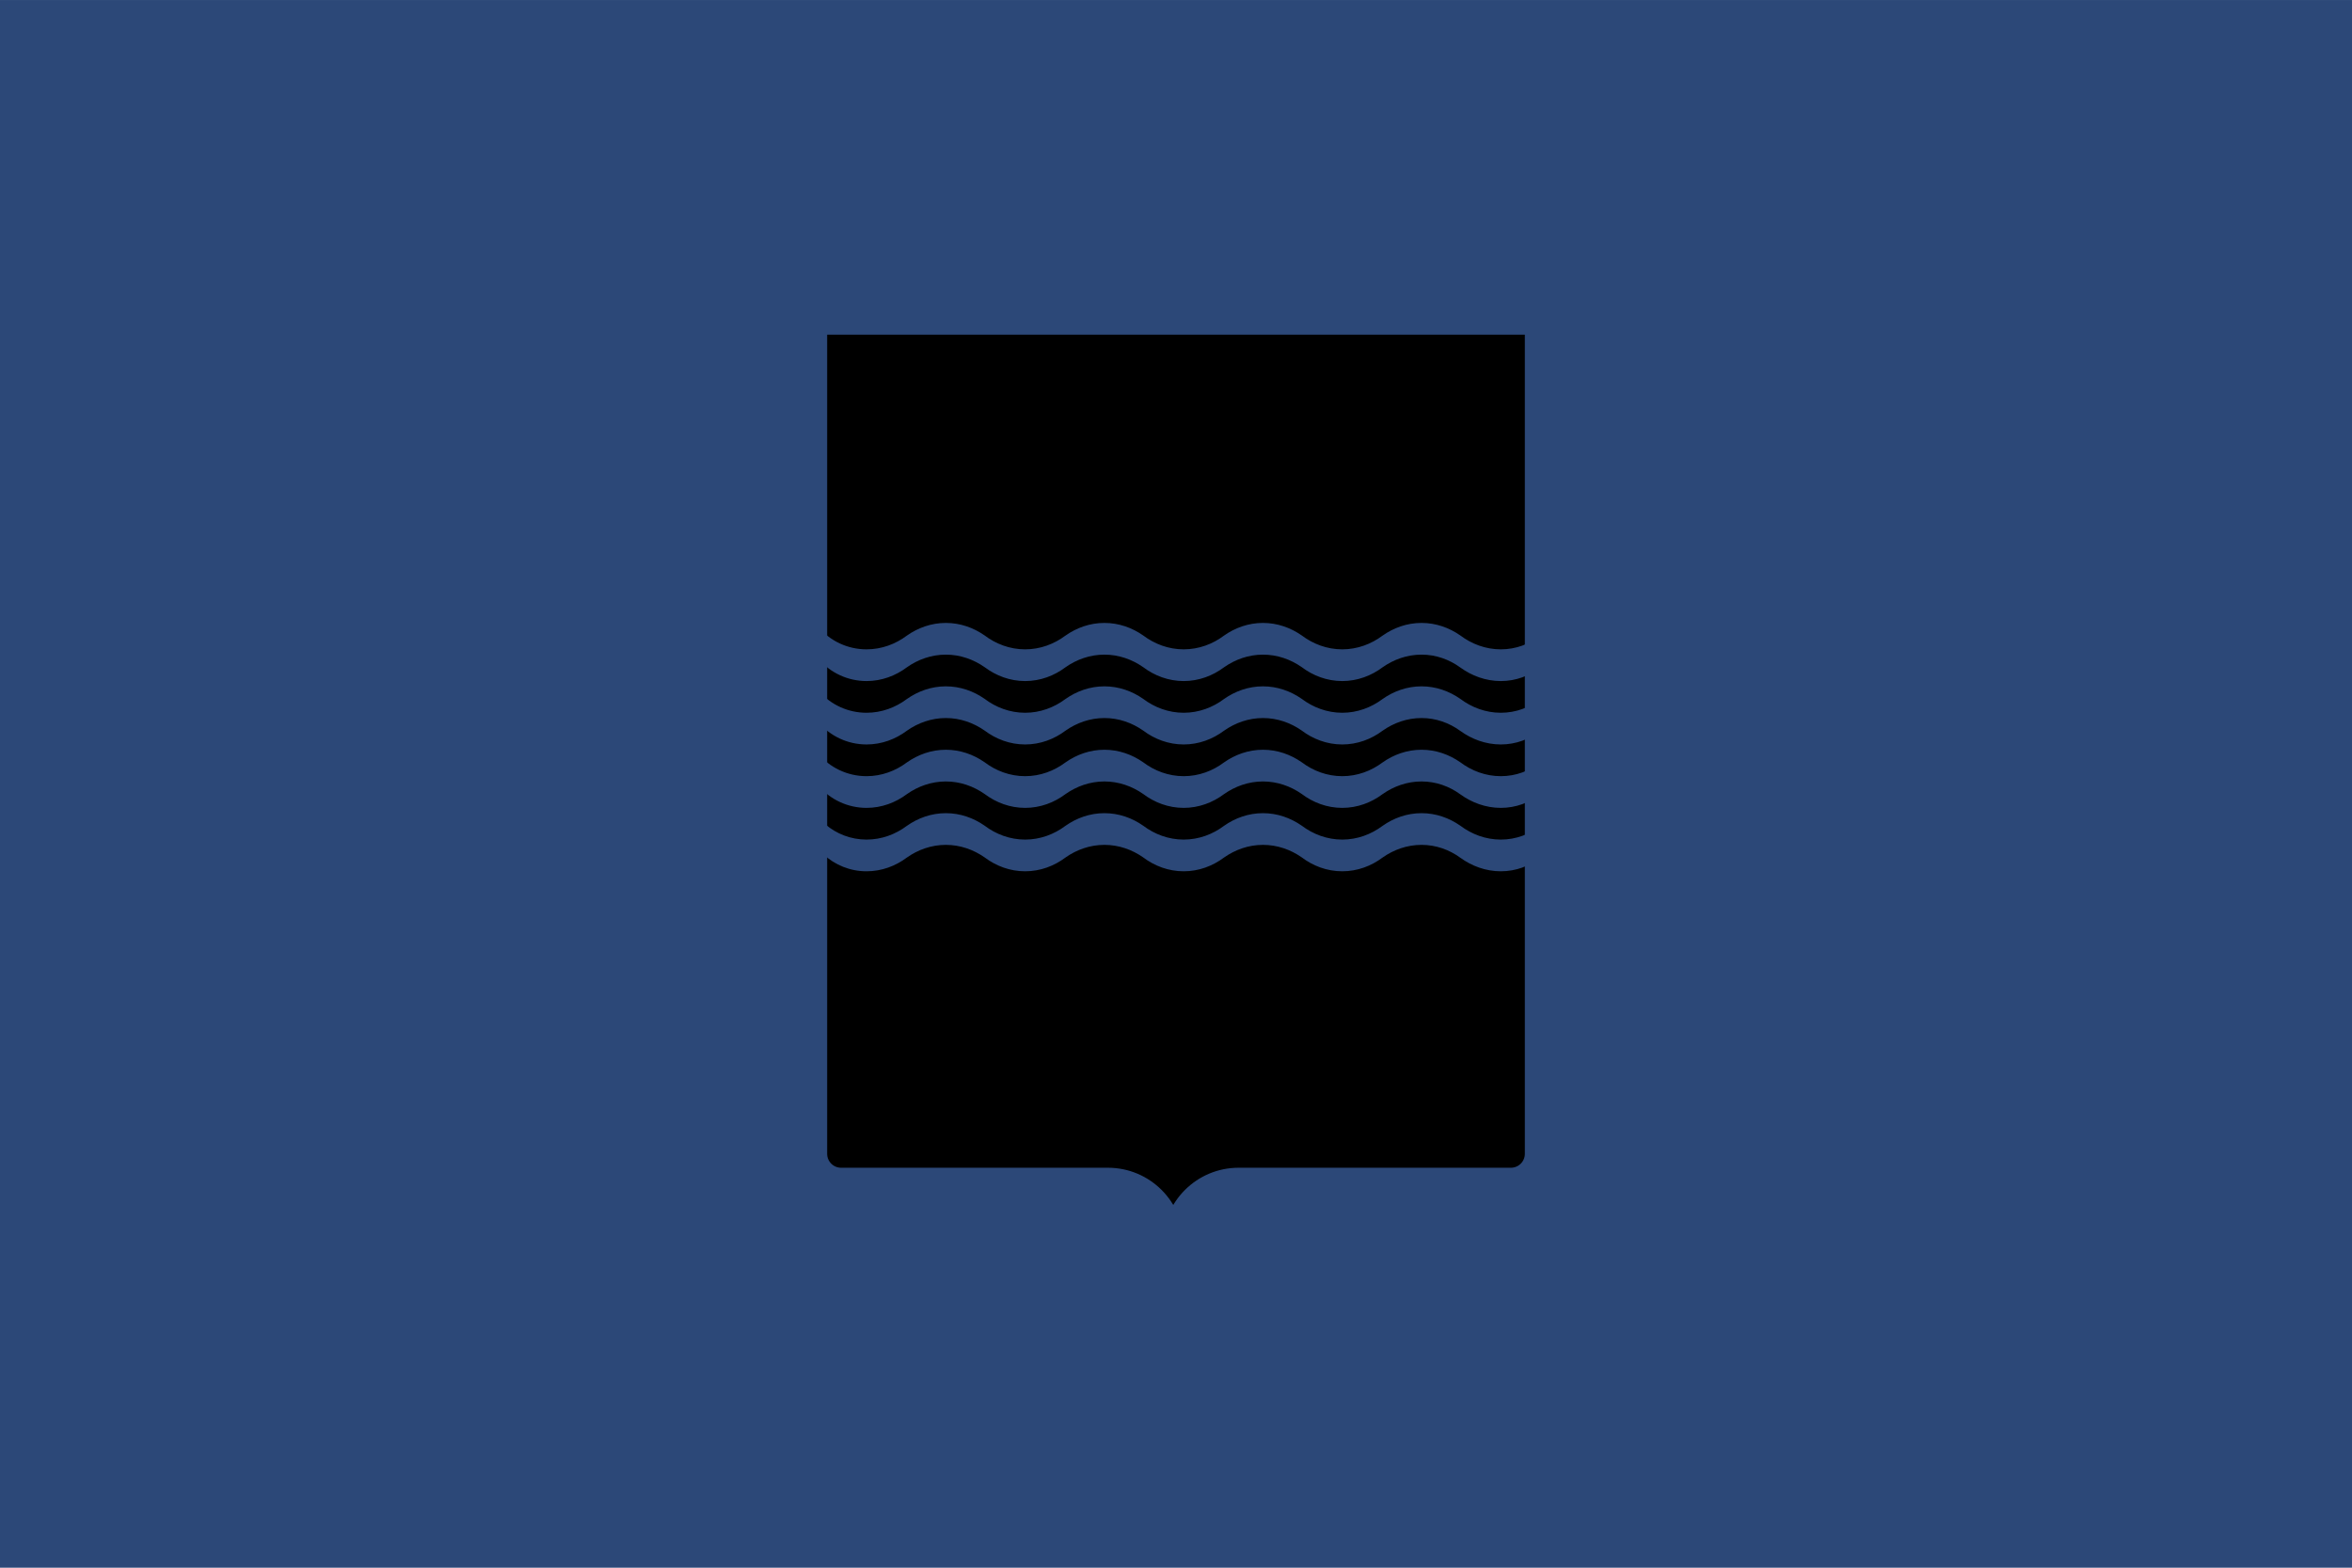
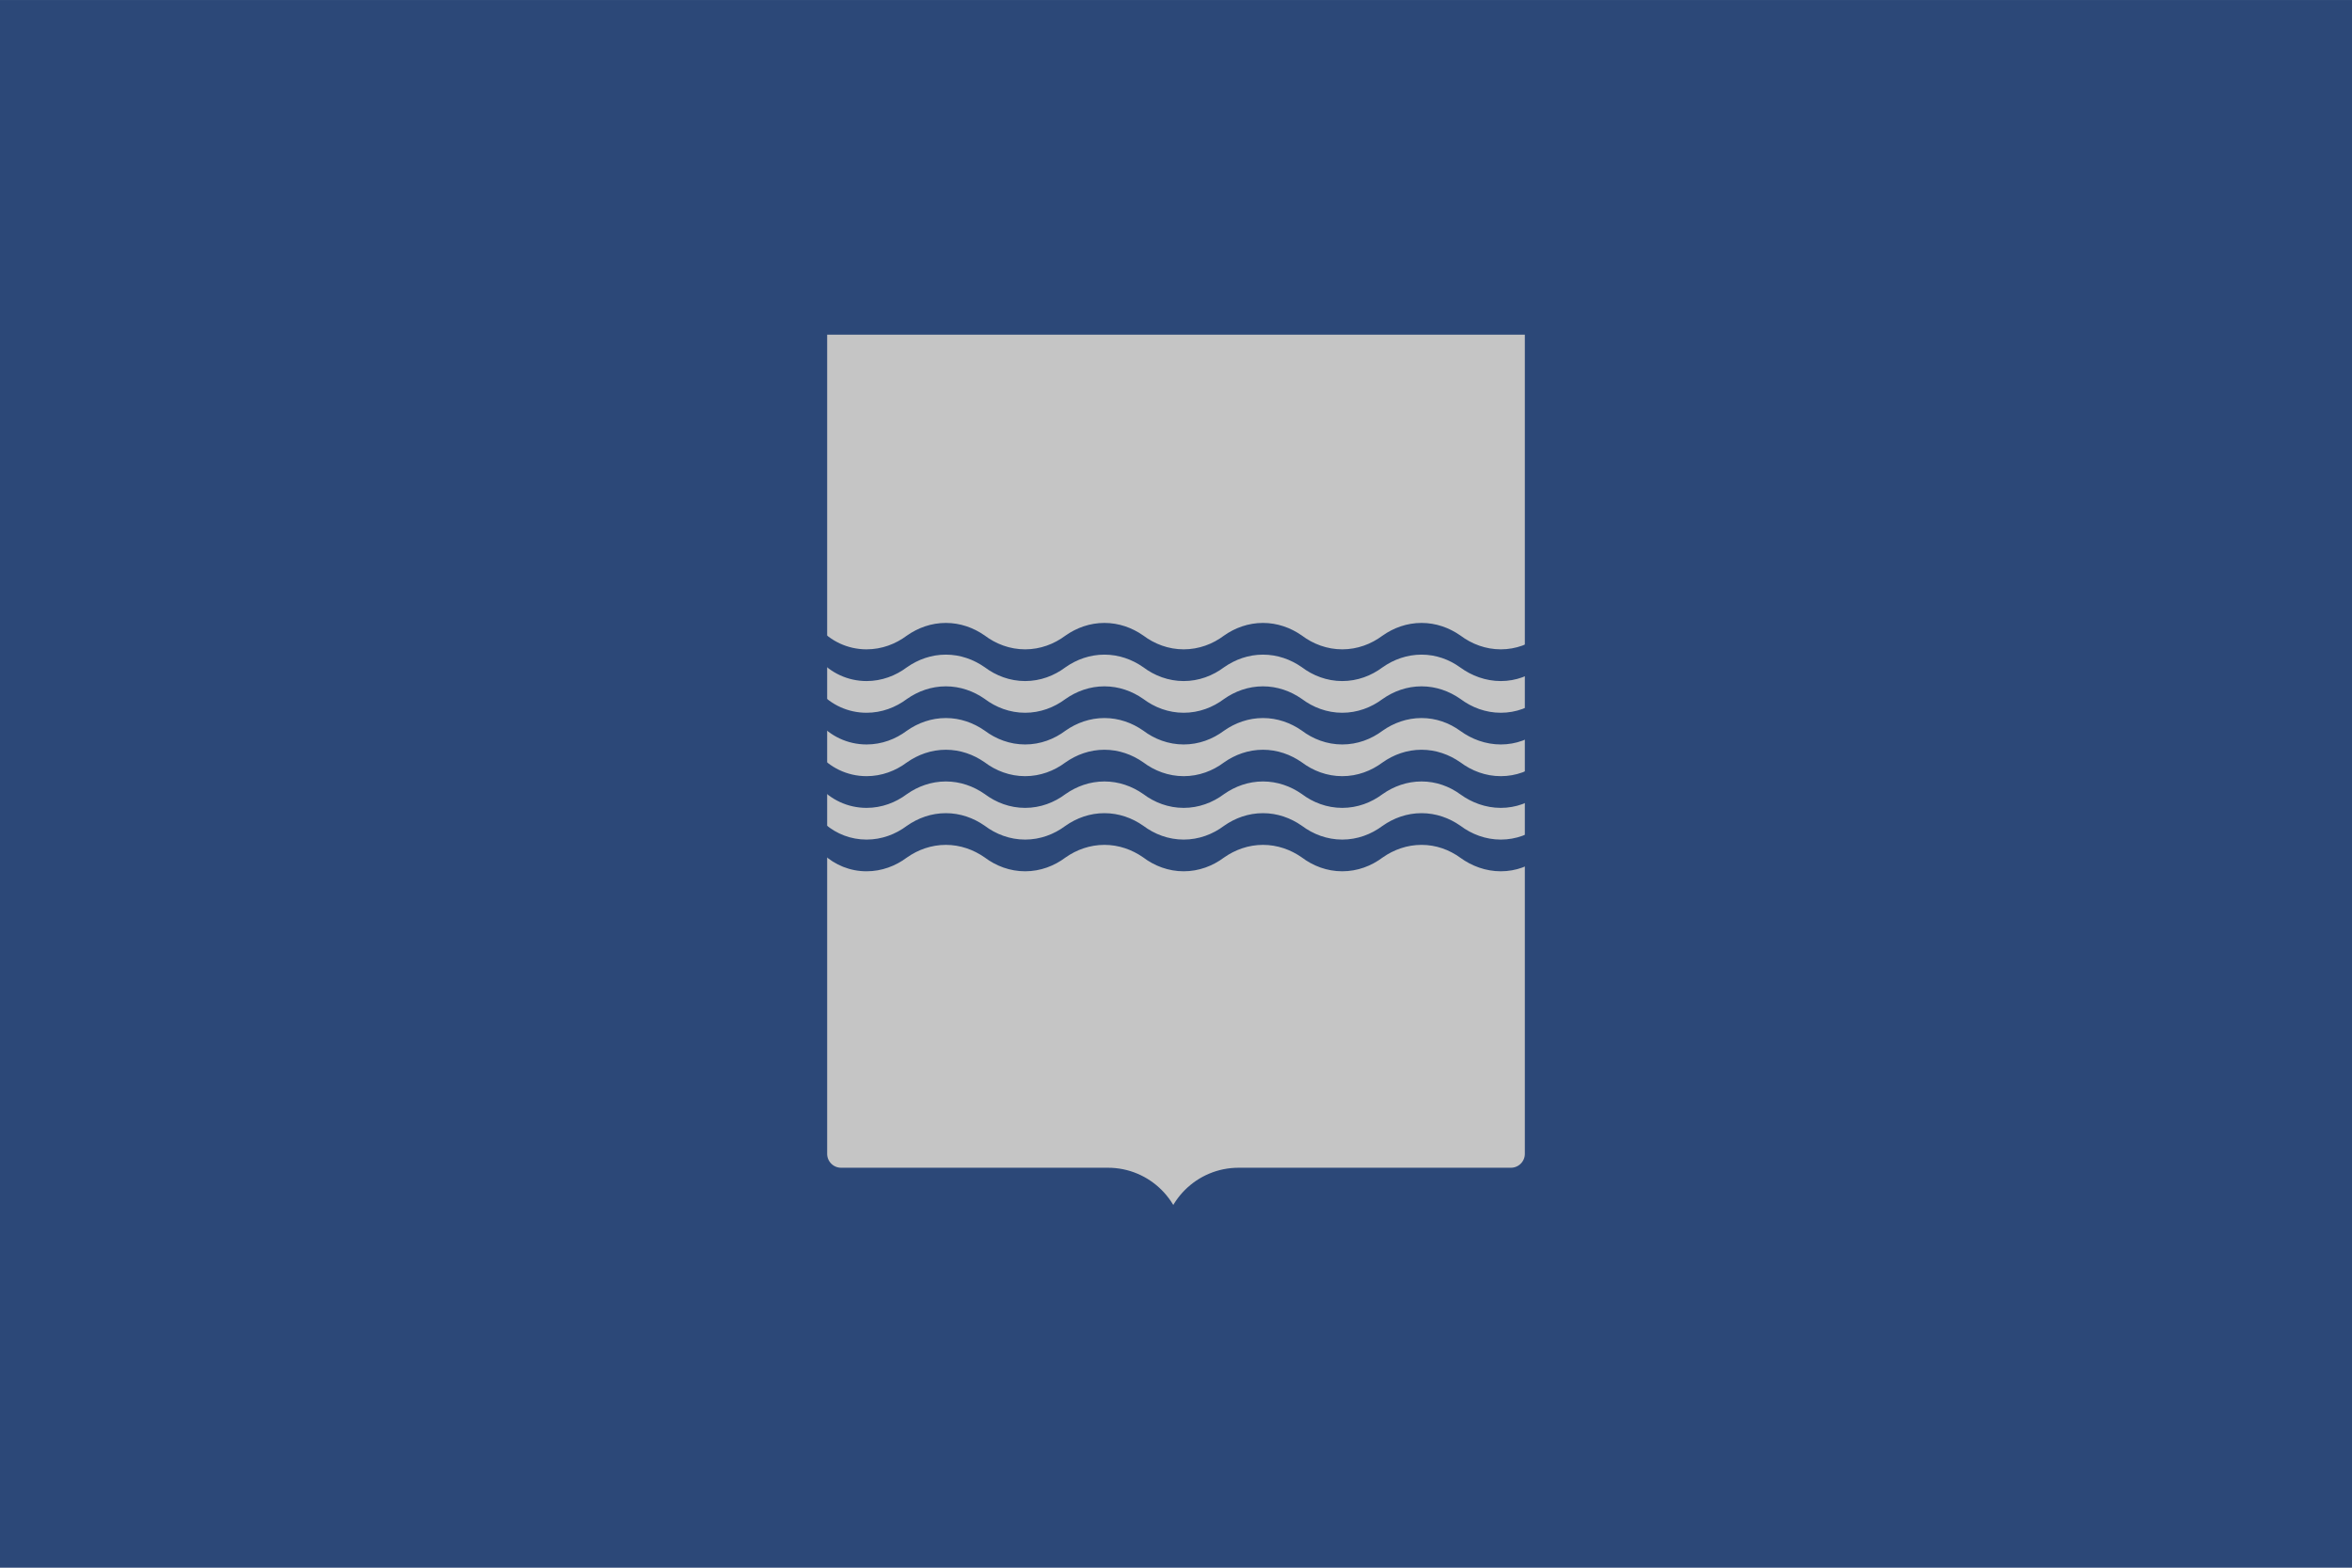
<svg xmlns="http://www.w3.org/2000/svg" width="890" height="593.34" id="svg2" version="1.1">
  <defs id="defs4" />
  <g id="layer1" transform="translate(0,-459.0222)">
    <rect style="fill:#2c4878;fill-opacity:1;fill-rule:evenodd;stroke:none" id="rect2988" width="890" height="593.333" x="0" y="459.029" />
-     <path style="stroke:none" d="m 581.714,892.147 c 0,5.118 -4.152,9.266 -9.273,9.266 -34.343,0 -68.687,0 -103.03,0 -13.656,0 -24.727,11.063 -24.727,24.71 0,-13.647 -11.071,-24.71 -24.727,-24.71 -32.464,0 -70.557,-10e-5 -100.97,-10e-5 -5.121,0 -9.273,-4.149 -9.273,-9.266 l 2e-5,-314.024 272,0 z" id="target-color" />
+     <path style="fill:#c5c5c5;fill-opacity:1;stroke:none" d="m 581.714,892.147 c 0,5.118 -4.152,9.266 -9.273,9.266 -34.343,0 -68.687,0 -103.03,0 -13.656,0 -24.727,11.063 -24.727,24.71 0,-13.647 -11.071,-24.71 -24.727,-24.71 -32.464,0 -70.557,-10e-5 -100.97,-10e-5 -5.121,0 -9.273,-4.149 -9.273,-9.266 l 2e-5,-314.024 272,0 z" id="path3788-7-4-1-7" />
    <path style="fill:none;stroke:#2c4878;stroke-width:8;stroke-linecap:butt;stroke-linejoin:miter;stroke-miterlimit:4;stroke-opacity:1;stroke-dasharray:none;stroke-dashoffset:0" d="m 581,895.719 c 0,5.118 -4.152,9.266 -9.273,9.266 -34.343,0 -68.687,0 -103.03,0 -13.656,0 -24.727,11.063 -24.727,24.71 0,-13.647 -11.071,-24.71 -24.727,-24.71 -32.464,1e-4 -70.557,0 -100.97,0 -5.121,0 -9.273,-4.149 -9.273,-9.266 l 2e-5,-314.024 272,0 z" id="path3788-7-4-7" />
    <path id="path4208-9" d="m 583.055,771.405 c -4.131,3.363 -9.402,5.38 -15.144,5.38 -5.746,0 -11.02,-2.019 -15.331,-5.261 -4.206,-2.928 -9.226,-4.739 -14.669,-4.739 -5.509,0 -10.585,1.856 -14.77,4.819 -4.258,3.181 -9.51,5.181 -15.23,5.181 -5.757,0 -11.04,-2.027 -15.35,-5.275 -4.198,-2.917 -9.213,-4.725 -14.65,-4.725 -5.511,0 -10.589,1.858 -14.743,4.796 -4.235,3.184 -9.51,5.204 -15.257,5.204 -5.755,0 -11.037,-2.026 -15.31,-5.245 -4.175,-2.924 -9.219,-4.755 -14.69,-4.755 -5.488,0 -10.545,1.842 -14.747,4.801 -4.283,3.199 -9.534,5.199 -15.253,5.199 -5.785,0 -11.092,-2.047 -15.374,-5.295 -4.164,-2.893 -9.183,-4.705 -14.626,-4.705 -5.482,0 -10.534,1.838 -14.728,4.785 -4.28,3.206 -9.542,5.215 -15.272,5.215 -5.952,0 -11.398,-2.167 -15.592,-5.754 l -0.651,11.423 c 4.274,3.931 9.978,6.331 16.243,6.331 5.732,0 10.995,-2.009 15.258,-5.204 4.182,-2.949 9.246,-4.796 14.742,-4.796 5.447,0 10.47,1.815 14.681,4.749 4.312,3.237 9.58,5.251 15.319,5.251 5.751,0 11.03,-2.023 15.29,-5.229 4.169,-2.93 9.224,-4.771 14.71,-4.771 5.458,0 10.491,1.822 14.667,4.737 4.281,3.232 9.57,5.263 15.333,5.263 5.72,0 10.972,-2.001 15.277,-5.218 4.217,-2.955 9.257,-4.782 14.723,-4.782 5.444,0 10.464,1.812 14.614,4.694 4.271,3.25 9.589,5.306 15.387,5.306 5.739,0 11.007,-2.014 15.274,-5.216 4.18,-2.942 9.238,-4.784 14.726,-4.784 5.446,0 10.469,1.814 14.701,4.889 4.232,3.074 9.528,5.111 15.299,5.111 5.734,0 10.999,-2.011 15.127,-5.366 z" style="fill:#2c4878;fill-opacity:1;stroke:none" />
    <path id="path4210-3" d="m 583.055,747.405 c -4.131,3.363 -9.402,5.38 -15.144,5.38 -5.746,0 -11.02,-2.019 -15.331,-5.261 -4.206,-2.928 -9.226,-4.739 -14.669,-4.739 -5.509,0 -10.585,1.856 -14.77,4.819 -4.258,3.181 -9.51,5.181 -15.23,5.181 -5.757,0 -11.04,-2.027 -15.35,-5.275 -4.198,-2.917 -9.213,-4.725 -14.65,-4.725 -5.511,0 -10.589,1.858 -14.743,4.796 -4.235,3.184 -9.51,5.204 -15.257,5.204 -5.755,0 -11.037,-2.026 -15.31,-5.245 -4.175,-2.924 -9.219,-4.755 -14.69,-4.755 -5.488,0 -10.545,1.842 -14.747,4.801 -4.283,3.199 -9.534,5.199 -15.253,5.199 -5.785,0 -11.092,-2.047 -15.374,-5.295 -4.164,-2.893 -9.183,-4.705 -14.626,-4.705 -5.482,0 -10.534,1.838 -14.728,4.785 -4.28,3.206 -9.542,5.215 -15.272,5.215 -7.381,0 -13.984,-3.332 -18.387,-8.574 l 0.335,12.391 c 4.399,5.016 10.855,8.184 18.052,8.184 5.732,0 10.995,-2.009 15.258,-5.204 4.182,-2.949 9.246,-4.796 14.742,-4.796 5.447,0 10.47,1.815 14.681,4.749 4.312,3.237 9.58,5.251 15.319,5.251 5.751,0 11.03,-2.023 15.29,-5.229 4.169,-2.93 9.224,-4.771 14.71,-4.771 5.458,0 10.491,1.822 14.667,4.737 4.281,3.232 9.57,5.263 15.333,5.263 5.72,0 10.972,-2.001 15.277,-5.218 4.217,-2.955 9.257,-4.782 14.723,-4.782 5.444,0 10.464,1.812 14.614,4.694 4.271,3.25 9.589,5.306 15.387,5.306 5.739,0 11.007,-2.014 15.274,-5.216 4.18,-2.942 9.238,-4.784 14.726,-4.784 5.446,0 10.469,1.814 14.701,4.889 4.232,3.074 9.528,5.111 15.299,5.111 5.734,0 10.999,-2.011 15.127,-5.366 z" style="fill:#2c4878;fill-opacity:1;stroke:none" />
    <path style="fill:#2c4878;fill-opacity:1;stroke:none" d="m 583.055,723.405 c -4.131,3.363 -9.402,5.38 -15.144,5.38 -5.746,0 -11.02,-2.019 -15.331,-5.261 -4.206,-2.928 -9.226,-4.739 -14.669,-4.739 -5.509,0 -10.585,1.856 -14.77,4.819 -4.258,3.181 -9.51,5.181 -15.23,5.181 -5.757,0 -11.04,-2.027 -15.35,-5.275 -4.198,-2.917 -9.213,-4.725 -14.65,-4.725 -5.511,0 -10.589,1.858 -14.743,4.796 -4.235,3.184 -9.51,5.204 -15.257,5.204 -5.755,0 -11.037,-2.026 -15.31,-5.245 -4.175,-2.924 -9.219,-4.755 -14.69,-4.755 -5.488,0 -10.545,1.842 -14.747,4.801 -4.283,3.199 -9.534,5.199 -15.253,5.199 -5.785,0 -11.092,-2.047 -15.374,-5.295 -4.164,-2.893 -9.183,-4.705 -14.626,-4.705 -5.482,0 -10.534,1.838 -14.728,4.785 -4.28,3.206 -9.542,5.215 -15.272,5.215 -7.028,0 -13.35,-3.021 -17.74,-7.835 l -0.416,11.531 c 4.401,5.086 10.903,8.303 18.156,8.303 5.732,0 10.995,-2.009 15.258,-5.204 4.182,-2.949 9.246,-4.796 14.742,-4.796 5.447,0 10.47,1.815 14.681,4.749 4.312,3.237 9.58,5.251 15.319,5.251 5.751,0 11.03,-2.023 15.29,-5.229 4.169,-2.93 9.224,-4.771 14.71,-4.771 5.458,0 10.491,1.822 14.667,4.737 4.281,3.232 9.57,5.263 15.333,5.263 5.72,0 10.972,-2.001 15.277,-5.218 4.217,-2.955 9.257,-4.782 14.723,-4.782 5.444,0 10.464,1.812 14.614,4.694 4.271,3.25 9.589,5.306 15.387,5.306 5.739,0 11.007,-2.014 15.274,-5.216 4.18,-2.942 9.238,-4.784 14.726,-4.784 5.446,0 10.469,1.814 14.701,4.889 4.232,3.074 9.528,5.111 15.299,5.111 5.734,0 10.999,-2.011 15.127,-5.366 z" id="path3786-8-1-7-3-1" />
    <path style="fill:#2c4878;fill-opacity:1;stroke:none" d="m 583.055,699.405 c -4.131,3.363 -9.402,5.38 -15.144,5.38 -5.746,0 -11.02,-2.019 -15.331,-5.261 -4.206,-2.928 -9.226,-4.739 -14.669,-4.739 -5.509,0 -10.585,1.856 -14.77,4.819 -4.258,3.181 -9.51,5.181 -15.23,5.181 -5.757,0 -11.04,-2.027 -15.35,-5.275 -4.198,-2.917 -9.213,-4.725 -14.65,-4.725 -5.511,0 -10.589,1.858 -14.743,4.796 -4.235,3.184 -9.51,5.204 -15.257,5.204 -5.755,0 -11.037,-2.026 -15.31,-5.245 -4.175,-2.924 -9.219,-4.755 -14.69,-4.755 -5.488,0 -10.545,1.842 -14.747,4.801 -4.283,3.199 -9.534,5.199 -15.253,5.199 -5.785,0 -11.092,-2.047 -15.374,-5.295 -4.164,-2.893 -9.183,-4.705 -14.626,-4.705 -5.482,0 -10.534,1.838 -14.728,4.785 -4.28,3.206 -9.542,5.215 -15.272,5.215 -7.194,0 -13.65,-3.166 -18.048,-8.18 l 0.053,12.061 c 4.398,4.979 10.83,8.119 17.995,8.119 5.732,0 10.995,-2.009 15.258,-5.204 4.182,-2.949 9.246,-4.796 14.742,-4.796 5.447,0 10.47,1.815 14.681,4.749 4.312,3.237 9.58,5.251 15.319,5.251 5.751,0 11.03,-2.023 15.29,-5.229 4.169,-2.93 9.224,-4.771 14.71,-4.771 5.458,0 10.491,1.822 14.667,4.737 4.281,3.232 9.57,5.263 15.333,5.263 5.72,0 10.972,-2.001 15.277,-5.218 4.217,-2.955 9.257,-4.782 14.723,-4.782 5.444,0 10.464,1.812 14.614,4.694 4.271,3.25 9.589,5.306 15.387,5.306 5.739,0 11.007,-2.014 15.274,-5.216 4.18,-2.942 9.238,-4.784 14.726,-4.784 5.446,0 10.469,1.814 14.701,4.889 4.232,3.074 9.528,5.111 15.299,5.111 5.734,0 10.999,-2.011 15.127,-5.366 z" id="path3786-8-1-7-2-3-9" />
  </g>
</svg>
